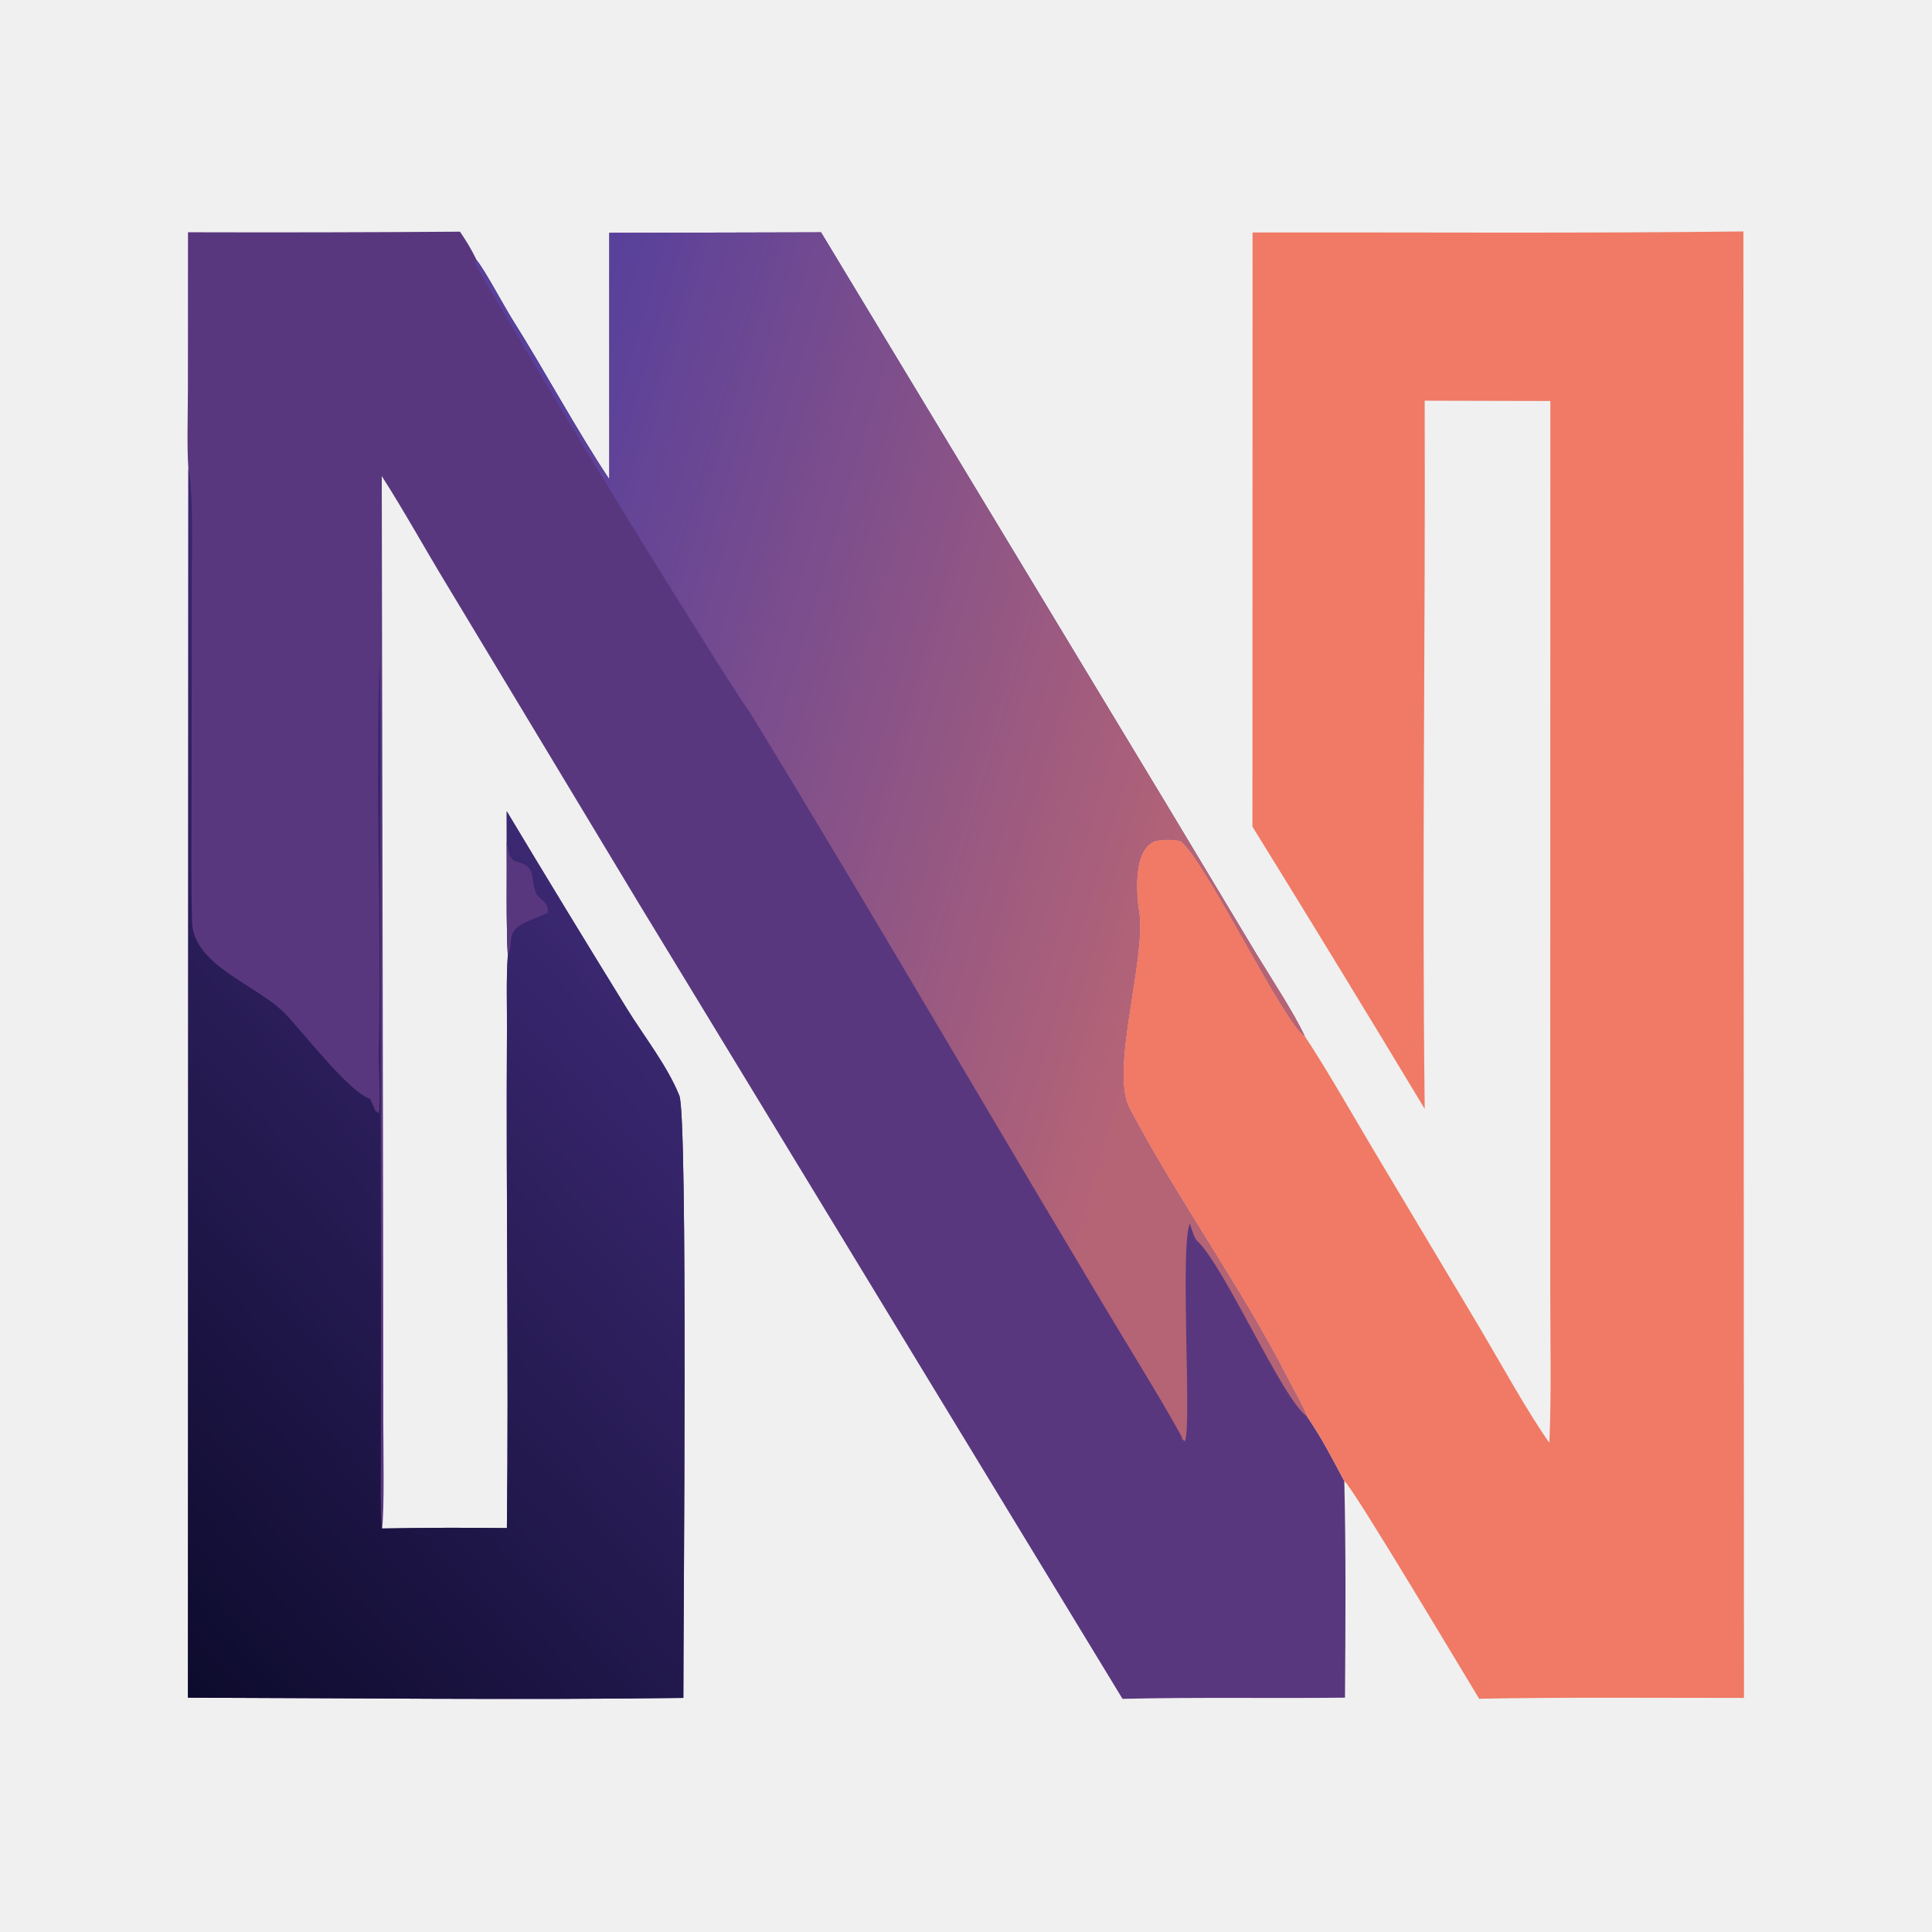
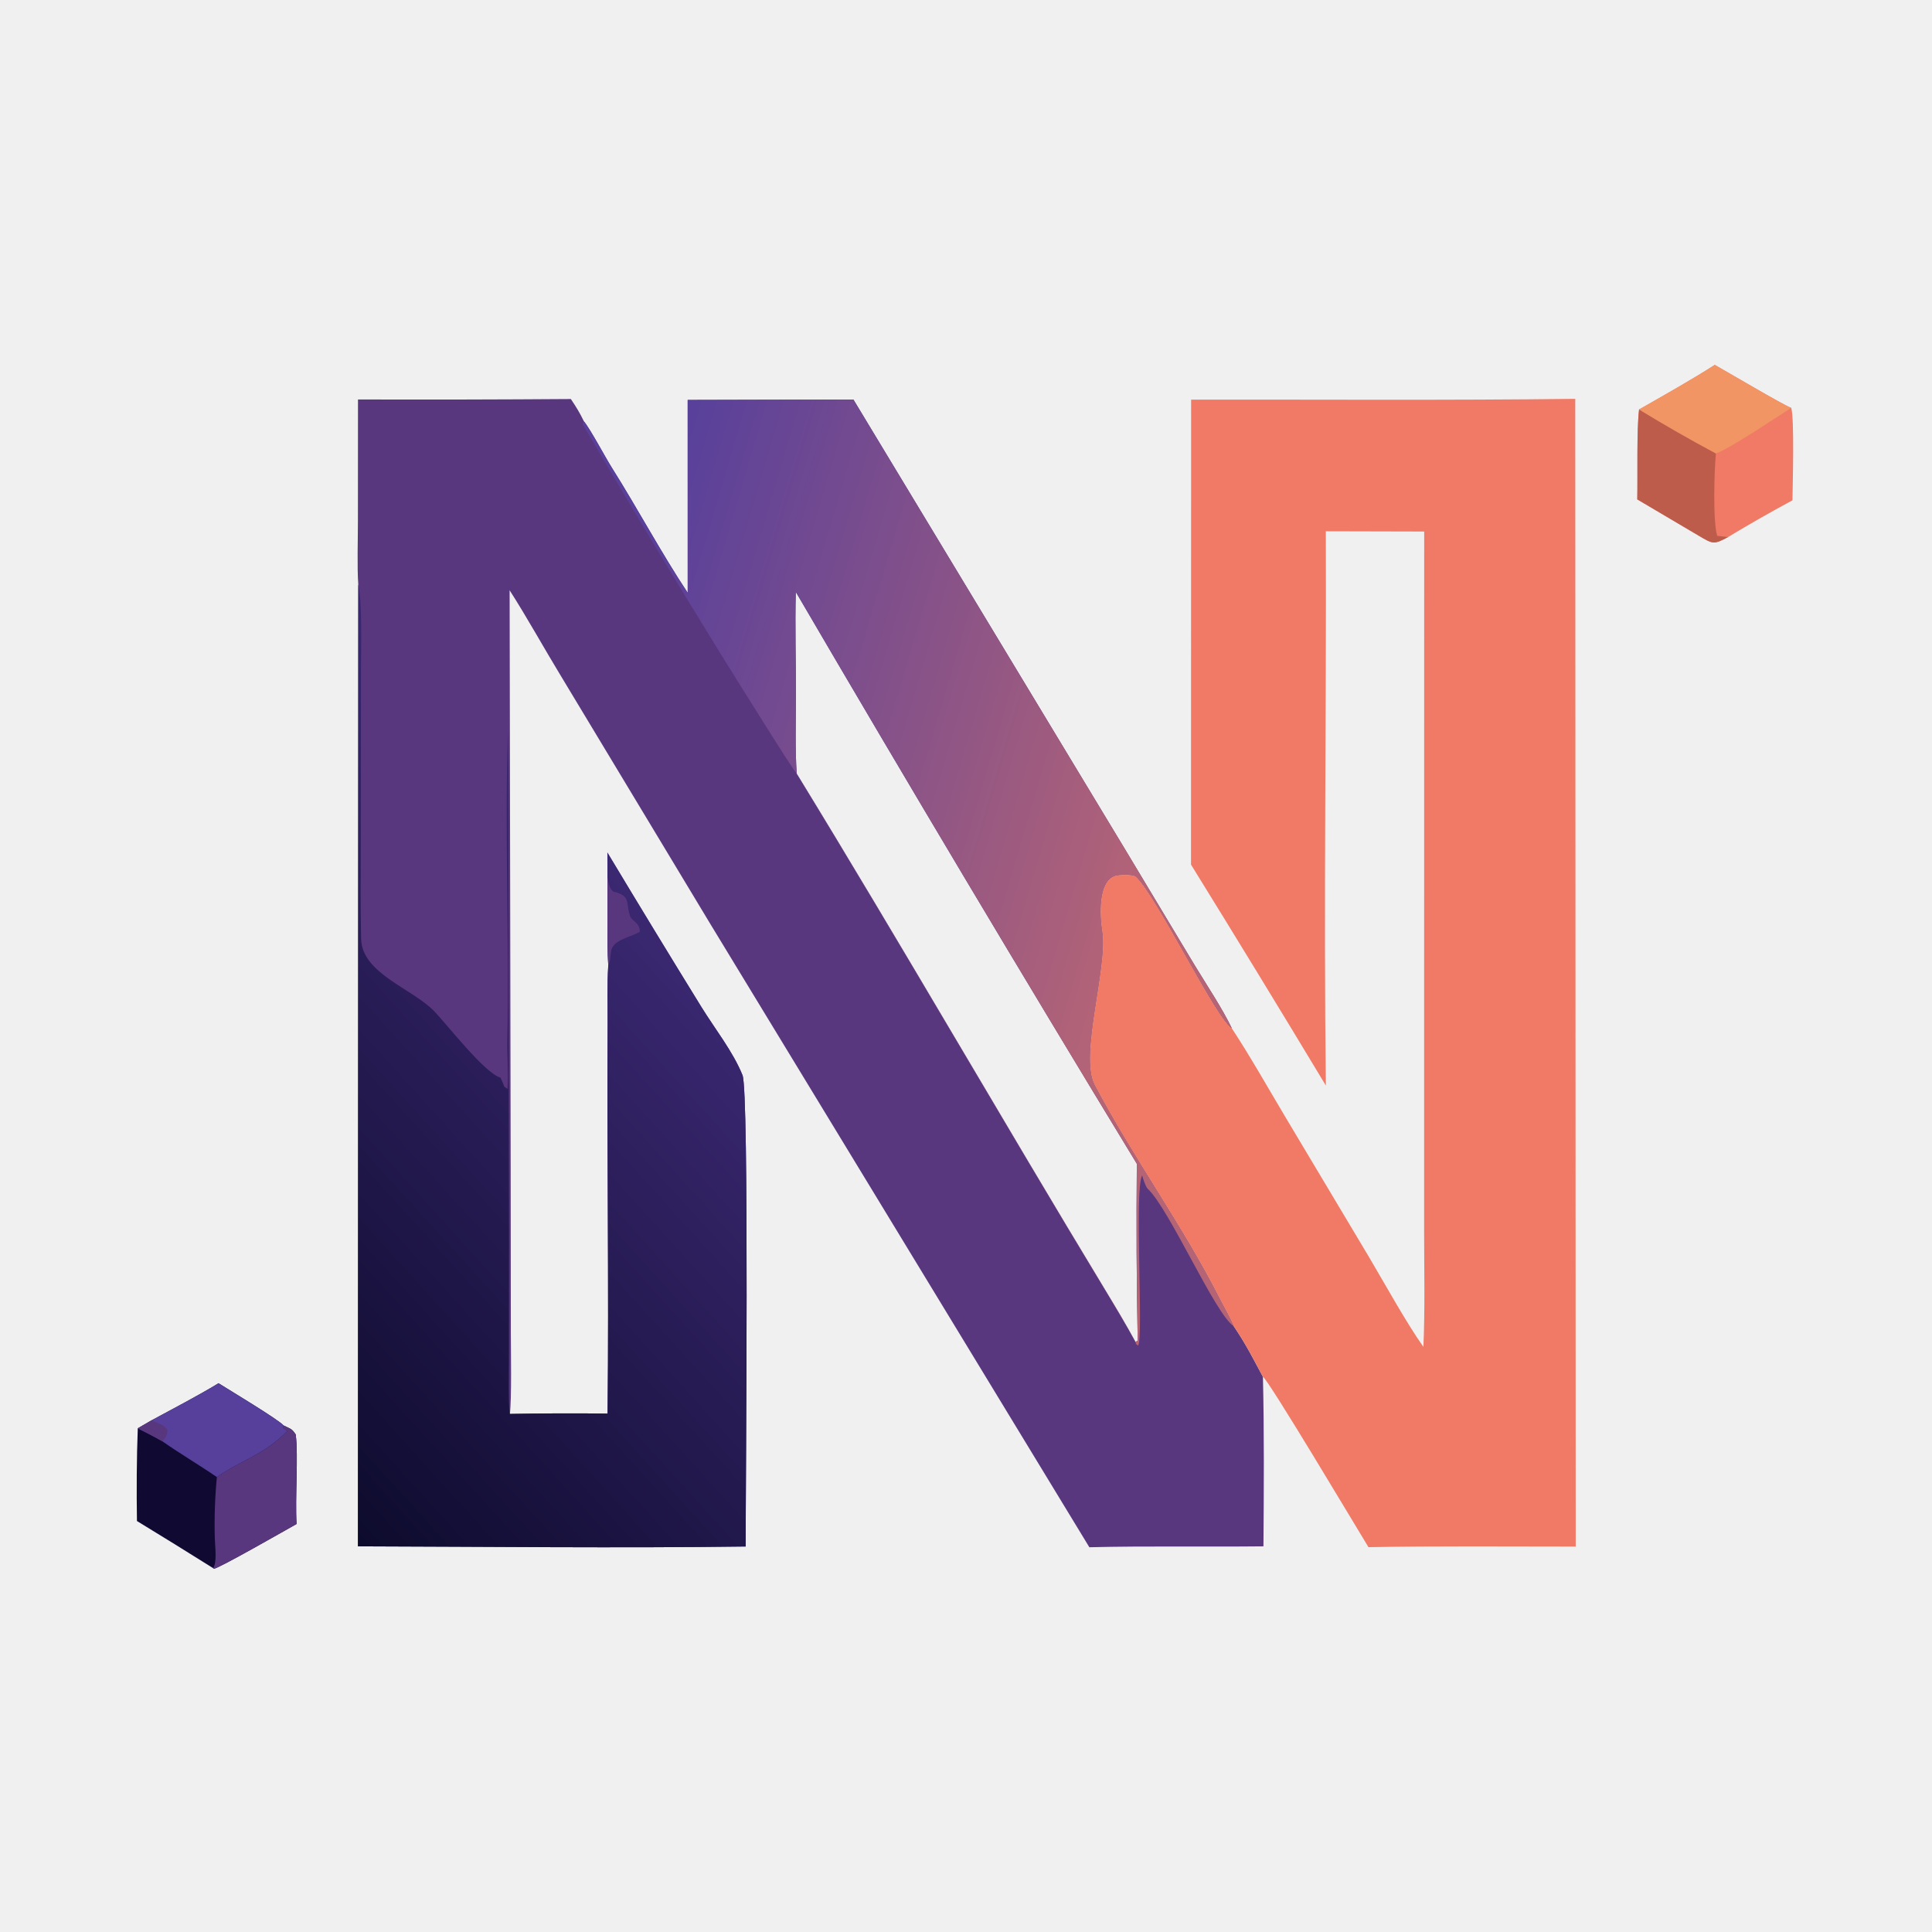
- <svg xmlns="http://www.w3.org/2000/svg" version="1.1" style="display: block;" viewBox="156 386 882 882" width="512" height="512">
+ <svg xmlns="http://www.w3.org/2000/svg" version="1.1" style="display: block;" viewBox="33 259 1127 1127" width="1000" height="1000">
  <defs>
    <linearGradient id="Gradient1" gradientUnits="userSpaceOnUse" x1="207.057" y1="1118.39" x2="484.244" y2="866.853">
      <stop class="stop0" offset="0" stop-opacity="1" stop-color="rgb(13,11,45)" />
      <stop class="stop1" offset="1" stop-opacity="1" stop-color="rgb(59,40,114)" />
    </linearGradient>
    <linearGradient id="Gradient2" gradientUnits="userSpaceOnUse" x1="718.222" y1="727.519" x2="395.494" y2="632.325">
      <stop class="stop0" offset="0" stop-opacity="1" stop-color="rgb(181,100,118)" />
      <stop class="stop1" offset="1" stop-opacity="1" stop-color="rgb(88,64,155)" />
    </linearGradient>
+     <mask id="cutout-mask">
+       <rect x="0" y="0" width="2000" height="2000" fill="white" />
+       <path fill="black" d="M 497.76 710.288 C 496.767 696.596 497.272 679.39 497.299 665.326 C 497.337 645.253 496.702 624.265 497.214 604.294 C 562.561 716.058 628.878 827.254 696.155 937.867 C 695.809 972.241 695.978 1006.62 696.662 1040.99 L 695.414 1041.82 C 689.913 1031.7 683.515 1021.05 677.538 1011.18 C 617.061 911.285 558.728 809.864 497.76 710.288 z" />
+     </mask>
  </defs>
-   <path transform="translate(0,0)" fill="rgb(89,55,126)" d="M 241.826 492.027 C 283.219 492.152 324.612 492.065 366.003 491.766 C 369.364 496.805 370.989 499.422 373.652 504.833 C 377.245 509.125 386.155 525.856 389.97 531.906 C 404.745 555.339 418.902 581.815 434.16 604.779 L 434.146 492.303 L 530.819 492.059 L 689.501 754.792 L 729.779 821.866 C 736.614 833.141 746.135 847.447 751.653 859.005 C 742.314 853.664 707.289 780.665 695.219 770.174 C 692.591 769.043 685.704 769.248 683.447 770.007 C 673.497 773.353 674.581 793.351 675.997 801.963 C 679.485 823.169 662.523 874.544 671.618 891.809 C 693.677 933.679 722.754 973.664 744.334 1016.01 C 747.256 1021.76 750.566 1027.14 752.752 1032.69 C 759.951 1043.4 763.76 1051.04 769.707 1062.14 C 770.475 1094.27 770.259 1128.81 770.013 1161.03 C 736.156 1161.4 702.215 1160.75 668.452 1161.56 L 447.502 798.214 L 360.162 653.264 C 350.32 637.093 340.405 619.107 330.283 603.338 L 330.899 940.121 L 330.995 1036.68 C 331.003 1045.57 331.559 1076.05 330.401 1083.79 C 349.401 1083.43 368.406 1083.37 387.408 1083.59 C 388.277 1007.79 386.97 931.658 387.439 855.825 C 387.508 844.649 387.05 833.381 387.825 822.233 C 387.024 806.999 387.482 786.167 387.336 770.393 L 387.319 756.324 C 405.386 786.411 423.631 816.389 442.056 846.257 C 449.846 858.915 460.64 872.502 466.139 886.208 C 470.098 896.074 467.939 1127.97 467.967 1161.13 C 393.512 1162.13 316.427 1161.21 241.797 1161.03 L 241.991 599.902 C 241.276 589.86 241.783 573.659 241.784 563.241 L 241.826 492.027 z" />
-   <path transform="translate(0,0)" fill="url(#Gradient2)" d="M 434.146 492.303 L 530.819 492.059 L 689.501 754.792 L 729.779 821.866 C 736.614 833.141 746.135 847.447 751.653 859.005 C 742.314 853.664 707.289 780.665 695.219 770.174 C 692.591 769.043 685.704 769.248 683.447 770.007 C 673.497 773.353 674.581 793.351 675.997 801.963 C 679.485 823.169 662.523 874.544 671.618 891.809 C 693.677 933.679 722.754 973.664 744.334 1016.01 C 747.256 1021.76 750.566 1027.14 752.752 1032.69 C 741.766 1025.54 714.979 963.822 702.374 952.323 C 701.446 951.476 699.503 946.068 699.276 944.627 C 694.502 952.921 700.235 1039.01 696.872 1043.96 C 695.387 1042.66 695.79 1043.43 695.414 1041.82 C 689.913 1031.7 683.515 1021.05 677.538 1011.18 C 617.061 911.285 558.728 809.864 497.76 710.288 C 495.683 708.511 457.945 647.741 453.086 639.939 C 425.794 595.696 399.024 551.133 372.78 506.259 L 373.652 504.833 C 377.245 509.125 386.155 525.856 389.97 531.906 C 404.745 555.339 418.902 581.815 434.16 604.779 L 434.146 492.303 z" />
-   <path transform="translate(0,0)" fill="none" d="M 497.76 710.288 C 496.767 696.596 497.272 679.39 497.299 665.326 C 497.337 645.253 496.702 624.265 497.214 604.294 C 562.561 716.058 628.878 827.254 696.155 937.867 C 695.809 972.241 695.978 1006.62 696.662 1040.99 L 695.414 1041.82 C 689.913 1031.7 683.515 1021.05 677.538 1011.18 C 617.061 911.285 558.728 809.864 497.76 710.288 z" />
-   <path transform="translate(0,0)" fill="url(#Gradient1)" d="M 241.991 599.902 C 244.383 609.52 243.576 638.226 243.566 649.526 L 243.445 754.513 C 243.422 771.361 243.238 789.933 243.654 806.676 C 244.158 826.971 273.631 835.646 286.394 848.975 C 293.898 856.812 315.775 885.034 324.91 887.582 C 325.746 889.388 326.578 891.092 327.253 892.968 L 329.092 894.231 C 329.722 885.129 328.805 875.023 328.992 865.758 C 330.197 806.207 327.291 745.391 329.273 685.964 C 330.062 721.475 329.583 758.2 329.638 793.809 L 329.952 982.872 L 329.89 1052.52 C 329.882 1058.17 329.555 1079.69 330.401 1083.79 C 349.401 1083.43 368.406 1083.37 387.408 1083.59 C 388.277 1007.79 386.97 931.658 387.439 855.825 C 387.508 844.649 387.05 833.381 387.825 822.233 C 387.024 806.999 387.482 786.167 387.336 770.393 L 387.319 756.324 C 405.386 786.411 423.631 816.389 442.056 846.257 C 449.846 858.915 460.64 872.502 466.139 886.208 C 470.098 896.074 467.939 1127.97 467.967 1161.13 C 393.512 1162.13 316.427 1161.21 241.797 1161.03 L 241.991 599.902 z" />
-   <path transform="translate(0,0)" fill="rgb(89,55,126)" d="M 387.336 770.393 C 387.998 773.732 388.109 776.802 390.555 779.017 C 401.489 781.712 397.663 785.113 400.589 793.517 C 401.583 796.372 406.344 797.172 406.212 802.575 C 399.777 806.116 390.614 807.217 389.432 813.88 C 388.798 817.456 389.382 818.594 387.825 822.233 C 387.024 806.999 387.482 786.167 387.336 770.393 z" />
-   <path transform="translate(0,0)" fill="rgb(240,122,101)" d="M 727.82 492.116 C 802.126 492.018 877.678 492.574 951.905 491.657 L 952.164 1161.14 C 912.273 1161.15 871.075 1160.75 831.262 1161.51 C 823.682 1149.11 772.92 1063.85 769.707 1062.14 C 763.76 1051.04 759.951 1043.4 752.752 1032.69 C 750.566 1027.14 747.256 1021.76 744.334 1016.01 C 722.754 973.664 693.677 933.679 671.618 891.809 C 662.523 874.544 679.485 823.169 675.997 801.963 C 674.581 793.351 673.497 773.353 683.447 770.007 C 685.704 769.248 692.591 769.043 695.219 770.174 C 707.289 780.665 742.314 853.664 751.653 859.005 C 762.009 874.685 772.971 894.108 782.632 910.309 L 831.532 992.182 C 840.59 1007.46 853.488 1030.87 863.322 1044.68 C 864.262 1022.71 863.766 999.741 863.735 977.645 L 863.732 872.301 L 863.775 569.063 L 806.398 568.922 C 806.773 676.115 805.108 785.354 806.419 892.235 C 780.454 849.123 754.233 806.166 727.759 763.365 L 727.82 492.116 z" />
+   <path transform="translate(0,0)" fill="rgb(89,55,126)" mask="url(#cutout-mask)" d="M 241.826 492.027 C 283.219 492.152 324.612 492.065 366.003 491.766 C 369.364 496.805 370.989 499.422 373.652 504.833 C 377.245 509.125 386.155 525.856 389.97 531.906 C 404.745 555.339 418.902 581.815 434.16 604.779 L 434.146 492.303 L 530.819 492.059 L 689.501 754.792 L 729.779 821.866 C 736.614 833.141 746.135 847.447 751.653 859.005 C 742.314 853.664 707.289 780.665 695.219 770.174 C 692.591 769.043 685.704 769.248 683.447 770.007 C 673.497 773.353 674.581 793.351 675.997 801.963 C 679.485 823.169 662.523 874.544 671.618 891.809 C 693.677 933.679 722.754 973.664 744.334 1016.01 C 747.256 1021.76 750.566 1027.14 752.752 1032.69 C 759.951 1043.4 763.76 1051.04 769.707 1062.14 C 770.475 1094.27 770.259 1128.81 770.013 1161.03 C 736.156 1161.4 702.215 1160.75 668.452 1161.56 L 447.502 798.214 L 360.162 653.264 C 350.32 637.093 340.405 619.107 330.283 603.338 L 330.899 940.121 L 330.995 1036.68 C 331.003 1045.57 331.559 1076.05 330.401 1083.79 C 349.401 1083.43 368.406 1083.37 387.408 1083.59 C 388.277 1007.79 386.97 931.658 387.439 855.825 C 387.508 844.649 387.05 833.381 387.825 822.233 C 387.024 806.999 387.482 786.167 387.336 770.393 L 387.319 756.324 C 405.386 786.411 423.631 816.389 442.056 846.257 C 449.846 858.915 460.64 872.502 466.139 886.208 C 470.098 896.074 467.939 1127.97 467.967 1161.13 C 393.512 1162.13 316.427 1161.21 241.797 1161.03 L 241.991 599.902 C 241.276 589.86 241.783 573.659 241.784 563.241 L 241.826 492.027 z" />
+   <path transform="translate(0,0)" fill="url(#Gradient2)" mask="url(#cutout-mask)" d="M 434.146 492.303 L 530.819 492.059 L 689.501 754.792 L 729.779 821.866 C 736.614 833.141 746.135 847.447 751.653 859.005 C 742.314 853.664 707.289 780.665 695.219 770.174 C 692.591 769.043 685.704 769.248 683.447 770.007 C 673.497 773.353 674.581 793.351 675.997 801.963 C 679.485 823.169 662.523 874.544 671.618 891.809 C 693.677 933.679 722.754 973.664 744.334 1016.01 C 747.256 1021.76 750.566 1027.14 752.752 1032.69 C 741.766 1025.54 714.979 963.822 702.374 952.323 C 701.446 951.476 699.503 946.068 699.276 944.627 C 694.502 952.921 700.235 1039.01 696.872 1043.96 C 695.387 1042.66 695.79 1043.43 695.414 1041.82 C 689.913 1031.7 683.515 1021.05 677.538 1011.18 C 617.061 911.285 558.728 809.864 497.76 710.288 C 495.683 708.511 457.945 647.741 453.086 639.939 C 425.794 595.696 399.024 551.133 372.78 506.259 L 373.652 504.833 C 377.245 509.125 386.155 525.856 389.97 531.906 C 404.745 555.339 418.902 581.815 434.16 604.779 L 434.146 492.303 z" />
+   <path transform="translate(0,0)" fill="url(#Gradient1)" mask="url(#cutout-mask)" d="M 241.991 599.902 C 244.383 609.52 243.576 638.226 243.566 649.526 L 243.445 754.513 C 243.422 771.361 243.238 789.933 243.654 806.676 C 244.158 826.971 273.631 835.646 286.394 848.975 C 293.898 856.812 315.775 885.034 324.91 887.582 C 325.746 889.388 326.578 891.092 327.253 892.968 L 329.092 894.231 C 329.722 885.129 328.805 875.023 328.992 865.758 C 330.197 806.207 327.291 745.391 329.273 685.964 C 330.062 721.475 329.583 758.2 329.638 793.809 L 329.952 982.872 L 329.89 1052.52 C 329.882 1058.17 329.555 1079.69 330.401 1083.79 C 349.401 1083.43 368.406 1083.37 387.408 1083.59 C 388.277 1007.79 386.97 931.658 387.439 855.825 C 387.508 844.649 387.05 833.381 387.825 822.233 C 387.024 806.999 387.482 786.167 387.336 770.393 L 387.319 756.324 C 405.386 786.411 423.631 816.389 442.056 846.257 C 449.846 858.915 460.64 872.502 466.139 886.208 C 470.098 896.074 467.939 1127.97 467.967 1161.13 C 393.512 1162.13 316.427 1161.21 241.797 1161.03 L 241.991 599.902 z" />
+   <path transform="translate(0,0)" fill="rgb(89,55,126)" mask="url(#cutout-mask)" d="M 387.336 770.393 C 387.998 773.732 388.109 776.802 390.555 779.017 C 401.489 781.712 397.663 785.113 400.589 793.517 C 401.583 796.372 406.344 797.172 406.212 802.575 C 399.777 806.116 390.614 807.217 389.432 813.88 C 388.798 817.456 389.382 818.594 387.825 822.233 C 387.024 806.999 387.482 786.167 387.336 770.393 z" />
+   <path transform="translate(0,0)" fill="rgb(240,122,101)" mask="url(#cutout-mask)" d="M 727.82 492.116 C 802.126 492.018 877.678 492.574 951.905 491.657 L 952.164 1161.14 C 912.273 1161.15 871.075 1160.75 831.262 1161.51 C 823.682 1149.11 772.92 1063.85 769.707 1062.14 C 763.76 1051.04 759.951 1043.4 752.752 1032.69 C 750.566 1027.14 747.256 1021.76 744.334 1016.01 C 722.754 973.664 693.677 933.679 671.618 891.809 C 662.523 874.544 679.485 823.169 675.997 801.963 C 674.581 793.351 673.497 773.353 683.447 770.007 C 685.704 769.248 692.591 769.043 695.219 770.174 C 707.289 780.665 742.314 853.664 751.653 859.005 C 762.009 874.685 772.971 894.108 782.632 910.309 L 831.532 992.182 C 840.59 1007.46 853.488 1030.87 863.322 1044.68 C 864.262 1022.71 863.766 999.741 863.735 977.645 L 863.732 872.301 L 863.775 569.063 L 806.398 568.922 C 806.773 676.115 805.108 785.354 806.419 892.235 C 780.454 849.123 754.233 806.166 727.759 763.365 L 727.82 492.116 z" />
+   <path transform="translate(0,0)" fill="rgb(16,10,50)" d="M 160.48 1065.9 C 166.412 1069.64 195.257 1086.95 198.415 1090.51 C 202.594 1092.66 203.062 1092.12 205.503 1095.78 C 207.119 1108.32 205.077 1132.42 205.998 1147.99 C 200.759 1150.91 160.035 1174.26 157.815 1174.07 L 157.307 1173.74 C 142.566 1164.48 127.76 1155.32 112.891 1146.26 C 112.618 1129.42 112.705 1108.95 113.375 1092.2 L 121.417 1087.53 C 133.992 1080.72 148.364 1073.25 160.48 1065.9 z" />
+   <path transform="translate(0,0)" fill="rgb(89,55,126)" d="M 159.511 1120.63 C 173.938 1110.5 187.013 1107.83 200.655 1093.72 L 198.159 1091.84 L 198.415 1090.51 C 202.594 1092.66 203.062 1092.12 205.503 1095.78 C 207.119 1108.32 205.077 1132.42 205.998 1147.99 C 200.759 1150.91 160.035 1174.26 157.815 1174.07 L 157.307 1173.74 C 159.699 1170.79 158.446 1161.09 158.321 1156.73 C 157.969 1144.44 158.357 1132.88 159.511 1120.63 z" />
+   <path transform="translate(0,0)" fill="rgb(87,64,155)" d="M 160.48 1065.9 C 166.412 1069.64 195.257 1086.95 198.415 1090.51 L 198.159 1091.84 L 200.655 1093.72 C 187.013 1107.83 173.938 1110.5 159.511 1120.63 C 149.244 1113.58 138.491 1107.27 127.756 1099.79 C 123.122 1097.08 118.163 1094.65 113.375 1092.2 L 121.417 1087.53 C 133.992 1080.72 148.364 1073.25 160.48 1065.9 z" />
+   <path transform="translate(0,0)" fill="rgb(89,55,126)" d="M 121.417 1087.53 C 125.827 1089.65 128.797 1089.92 130.77 1093.31 C 130.301 1096.78 130.002 1096.93 127.756 1099.79 C 123.122 1097.08 118.163 1094.65 113.375 1092.2 L 121.417 1087.53 z" />
+   <path transform="translate(0,0)" fill="rgb(240,122,101)" d="M 1033.28 471.839 C 1039.63 475.403 1073.79 495.588 1077.9 496.936 C 1079.8 503.607 1078.74 541.233 1078.6 550.849 C 1065.89 557.688 1053.36 564.839 1041.01 572.295 C 1032.64 576.815 1032.2 576.374 1023.79 571.41 C 1011.9 564.387 999.98 557.317 988.082 550.308 C 988.367 536.654 987.672 509.994 989.135 497.856 C 1002.6 490.159 1020.3 480.238 1033.28 471.839 z" />
+   <path transform="translate(0,0)" fill="rgb(190,92,76)" d="M 989.135 497.856 C 1003.83 506.827 1018.77 515.379 1033.95 523.501 C 1032.98 533.083 1032.11 562.892 1034.69 571.561 C 1036.8 571.795 1038.9 572.039 1041.01 572.295 C 1032.64 576.815 1032.2 576.374 1023.79 571.41 C 1011.9 564.387 999.98 557.317 988.082 550.308 C 988.367 536.654 987.672 509.994 989.135 497.856 z" />
+   <path transform="translate(0,0)" fill="rgb(241,149,100)" d="M 1033.28 471.839 C 1039.63 475.403 1073.79 495.588 1077.9 496.936 C 1069.72 502.05 1042.16 520.716 1033.95 523.501 C 1018.77 515.379 1003.83 506.827 989.135 497.856 C 1002.6 490.159 1020.3 480.238 1033.28 471.839 z" />
</svg>
